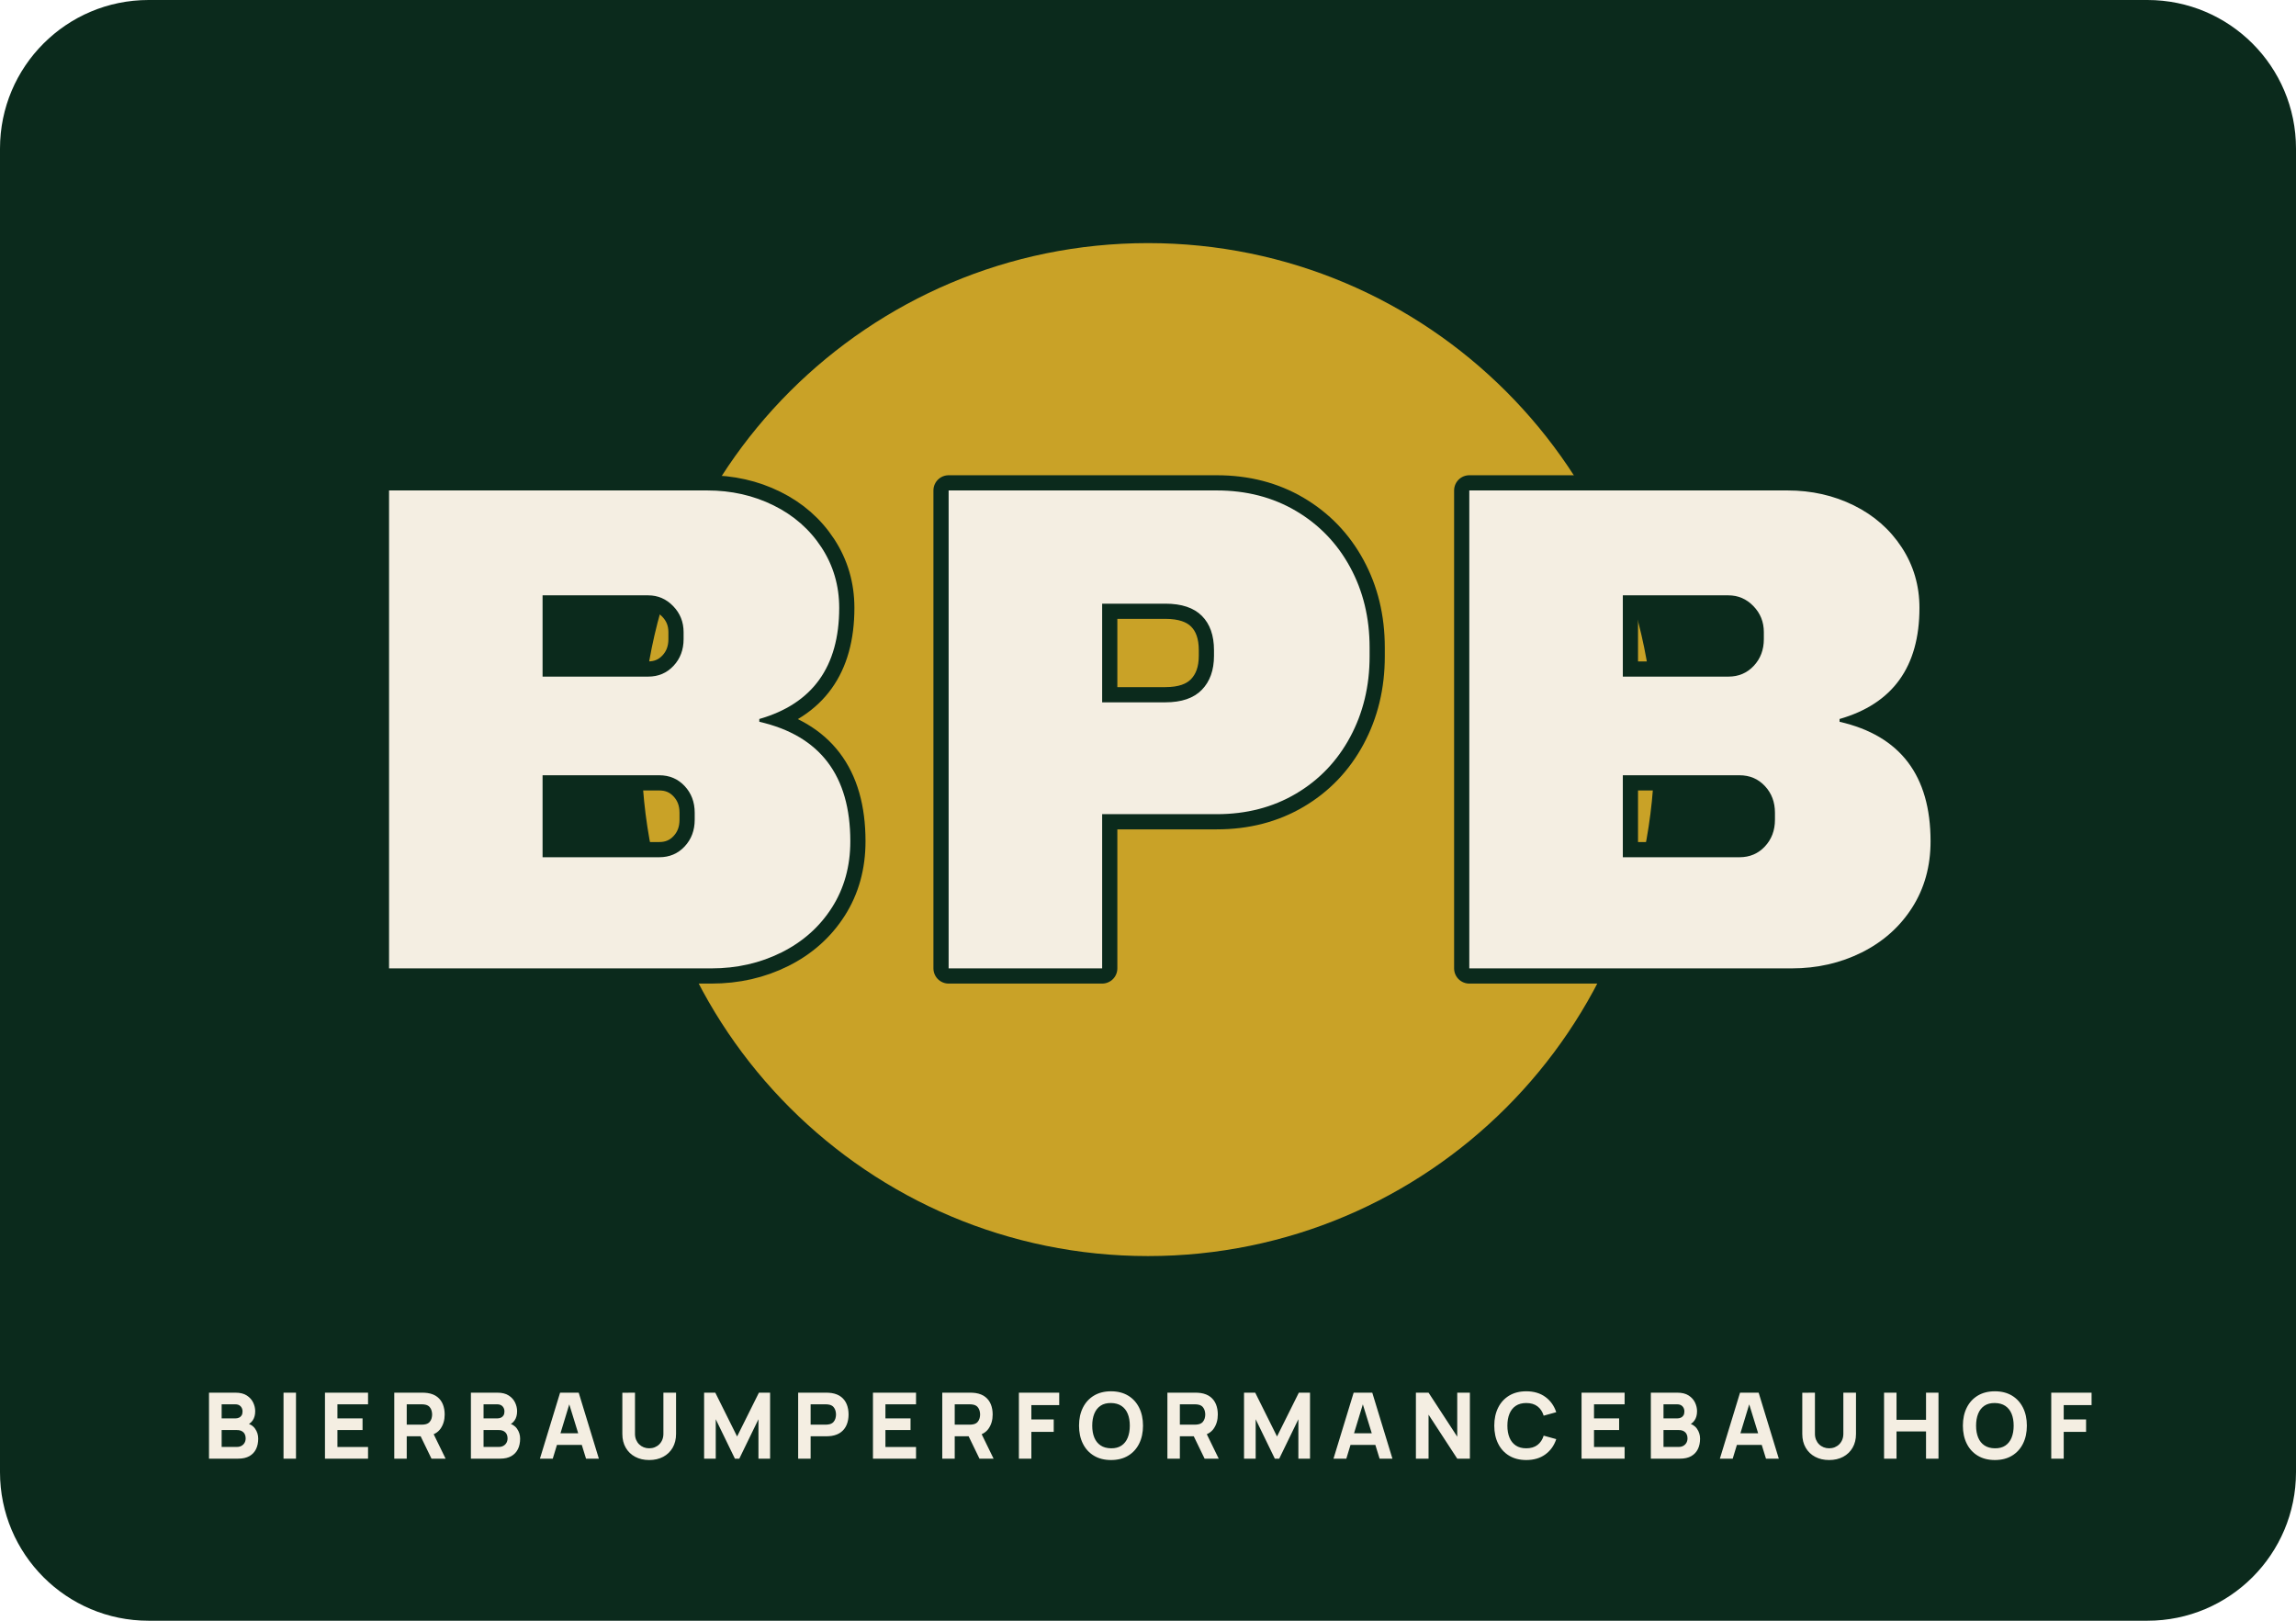
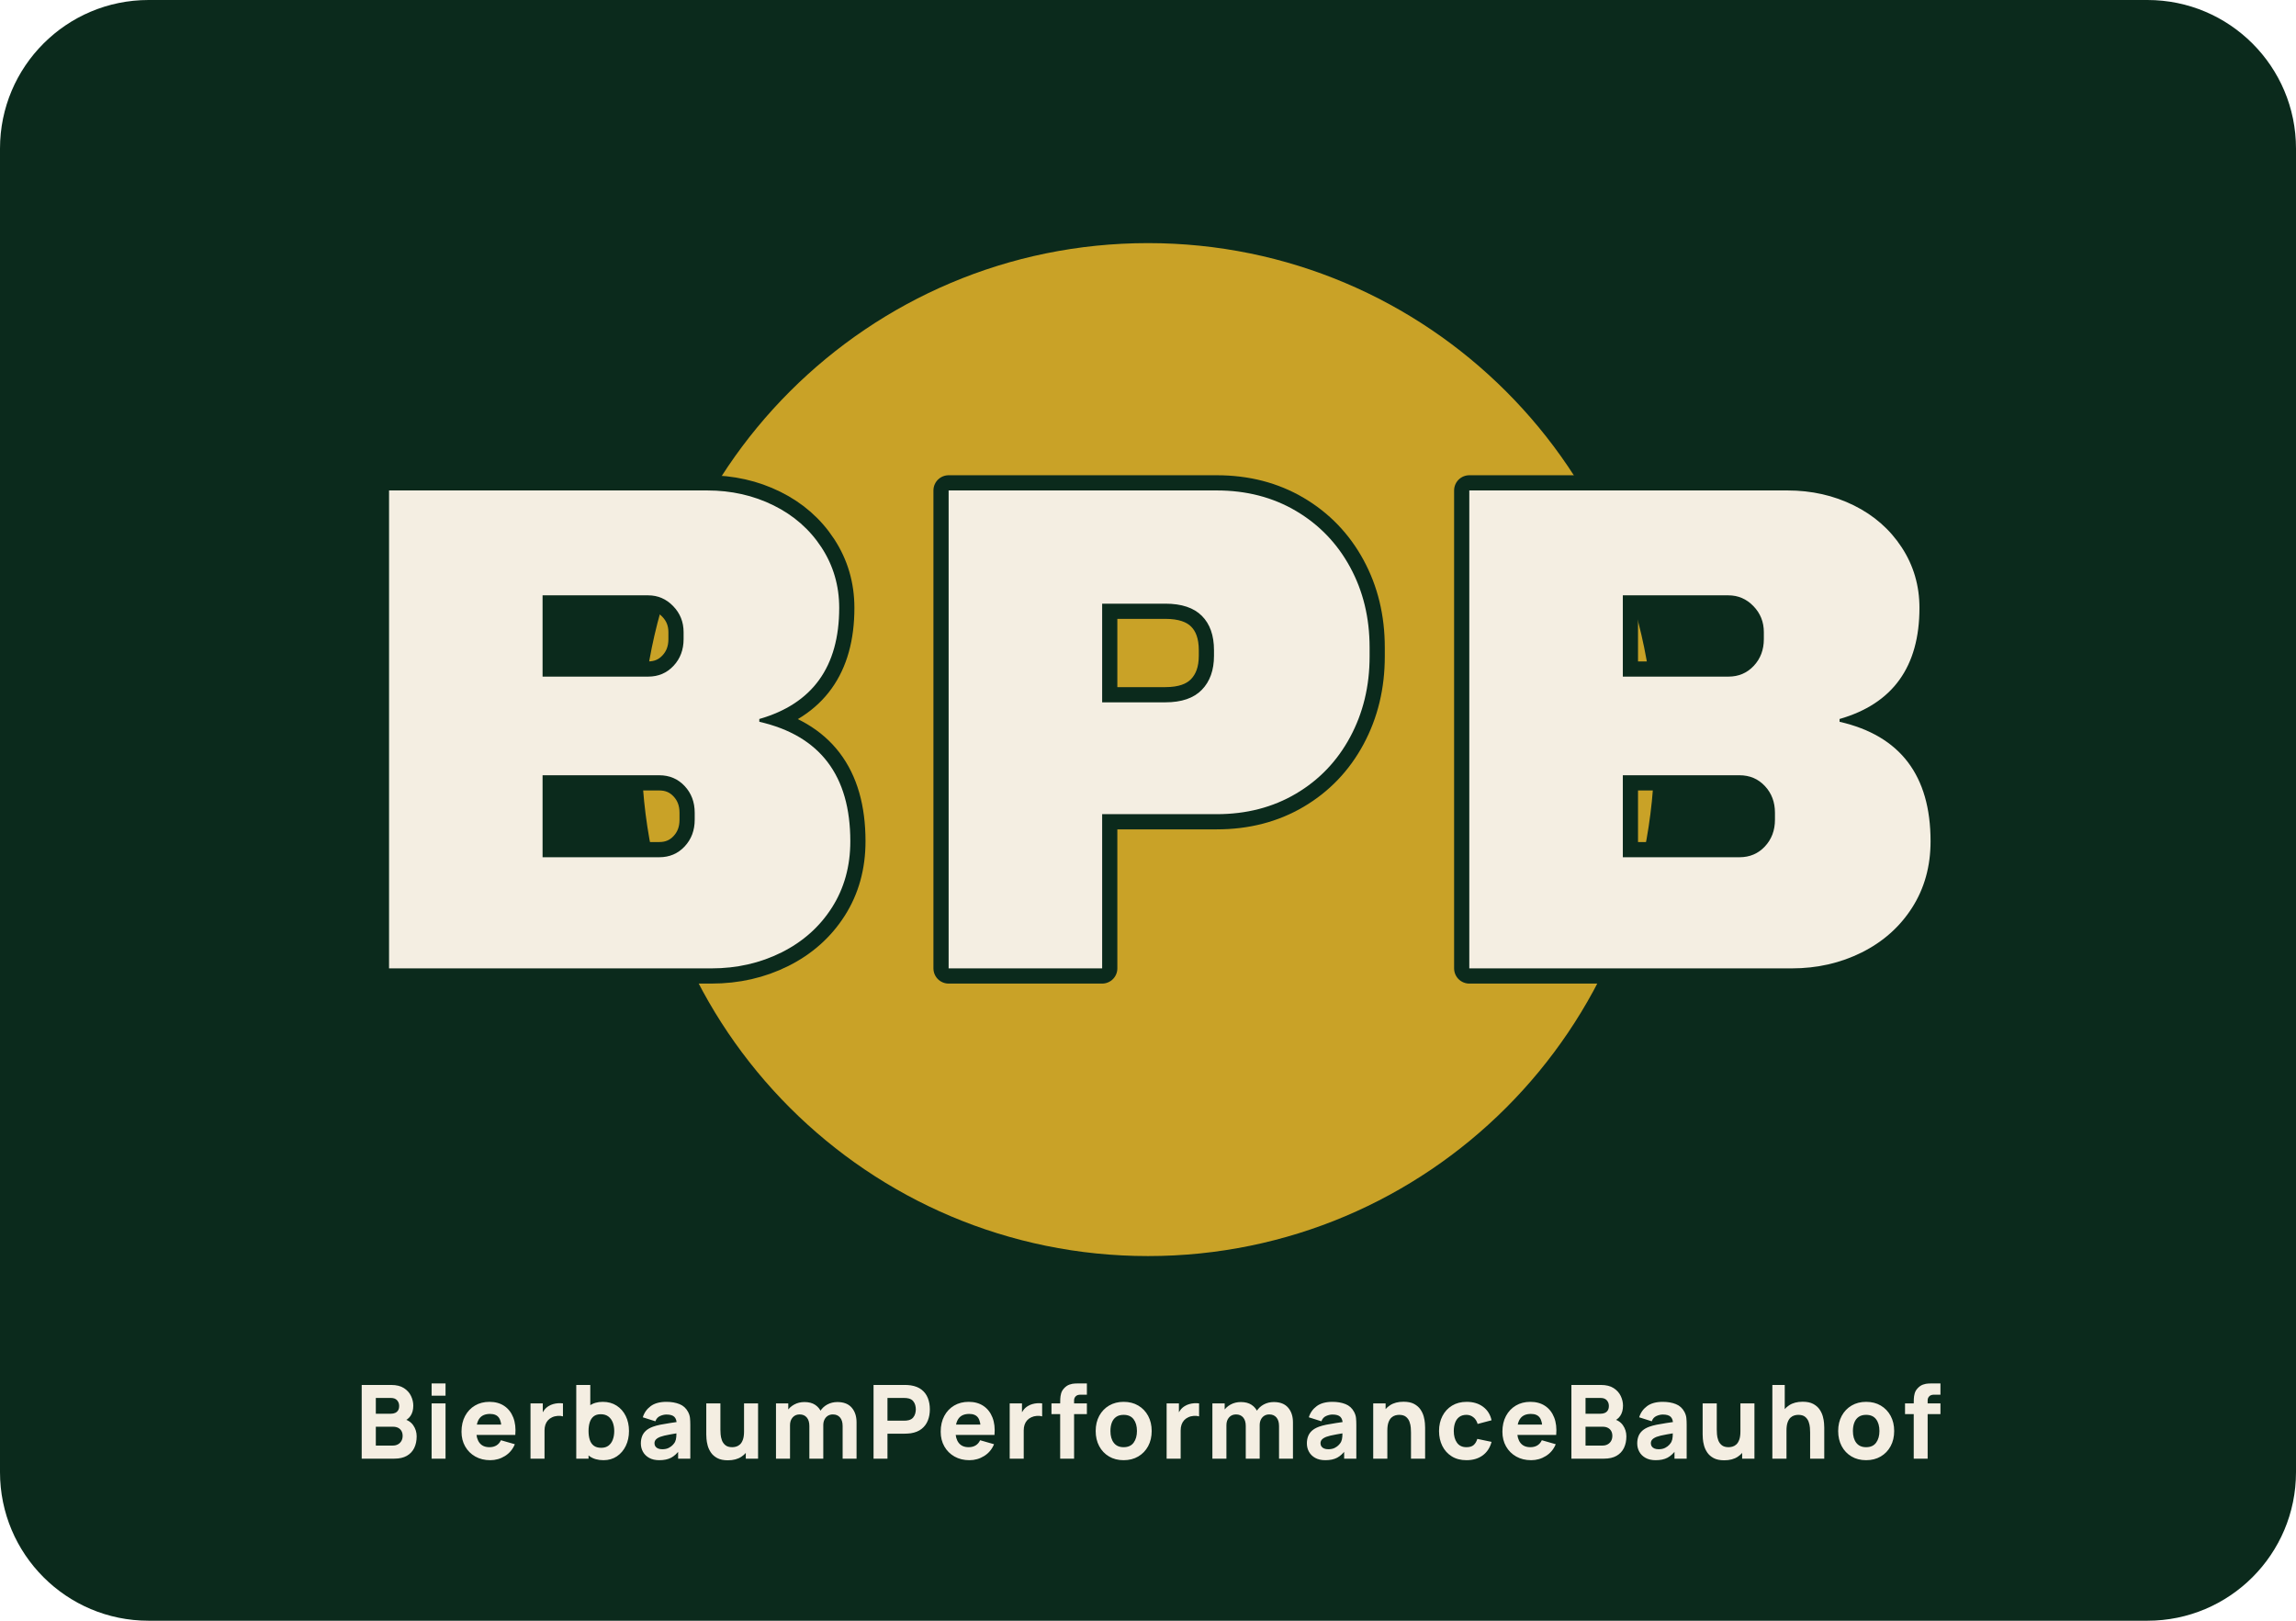
<svg xmlns="http://www.w3.org/2000/svg" viewBox="0 0 680 480">
  <defs>
    <clipPath id="c">
      <rect width="680" height="480" rx="44" />
    </clipPath>
  </defs>
  <g clip-path="url(#c)">
    <rect width="680" height="480" fill="#0b2a1c" />
    <circle cx="340" cy="222" r="150" fill="#c9a227" />
    <g transform="translate(100.0 286.8)">
      <path d="M148.544 -106.779Q148.544 -80.65 124.884 -73.861V-73.038Q151.836 -66.866 151.836 -37.65Q151.836 -26.54 146.384 -18.002Q140.932 -9.464 131.468 -4.732Q122.004 0.0 110.688 0.0H15.225V-141.549H109.454Q120.152 -141.549 129.102 -137.126Q138.052 -132.702 143.298 -124.679Q148.544 -116.655 148.544 -106.779ZM60.693 -86.411H91.966Q96.492 -86.411 99.475 -89.6Q102.459 -92.789 102.459 -97.521V-99.578Q102.459 -104.105 99.372 -107.293Q96.286 -110.482 91.966 -110.482H60.693ZM60.693 -32.918H95.258Q99.784 -32.918 102.767 -36.107Q105.75 -39.296 105.75 -44.028V-46.086Q105.75 -50.818 102.767 -54.007Q99.784 -57.196 95.258 -57.196H60.693Z M305.631 -95.052V-92.377Q305.631 -79.21 299.87 -68.511Q294.11 -57.813 283.823 -51.744Q273.536 -45.674 260.368 -45.674H226.421V0.0H180.953V-141.549H260.368Q273.536 -141.549 283.823 -135.48Q294.11 -129.411 299.87 -118.815Q305.631 -108.219 305.631 -95.052ZM226.421 -78.798H245.144Q252.344 -78.798 255.945 -82.502Q259.545 -86.205 259.545 -92.583V-94.229Q259.545 -100.813 255.945 -104.413Q252.344 -108.014 245.144 -108.014H226.421Z M468.479 -106.779Q468.479 -80.65 444.818 -73.861V-73.038Q471.77 -66.866 471.77 -37.65Q471.77 -26.54 466.318 -18.002Q460.866 -9.464 451.402 -4.732Q441.938 0.0 430.622 0.0H335.159V-141.549H429.388Q440.086 -141.549 449.036 -137.126Q457.986 -132.702 463.232 -124.679Q468.479 -116.655 468.479 -106.779ZM380.628 -86.411H411.9Q416.426 -86.411 419.41 -89.6Q422.393 -92.789 422.393 -97.521V-99.578Q422.393 -104.105 419.307 -107.293Q416.221 -110.482 411.9 -110.482H380.628ZM380.628 -32.918H415.192Q419.718 -32.918 422.701 -36.107Q425.685 -39.296 425.685 -44.028V-46.086Q425.685 -50.818 422.701 -54.007Q419.718 -57.196 415.192 -57.196H380.628Z" fill="#f4eee2" stroke="#0b2a1c" stroke-width="9" stroke-linejoin="round" paint-order="stroke" />
    </g>
-     <g transform="translate(60.0 432)">
-       <path d="M1.9 0.0V-19.544H9.718Q11.808 -19.544 13.097 -18.709Q14.386 -17.874 14.984 -16.612Q15.581 -15.35 15.581 -14.061Q15.581 -12.418 14.841 -11.333Q14.101 -10.247 12.812 -9.88V-10.559Q14.644 -10.179 15.56 -8.863Q16.476 -7.546 16.476 -5.917Q16.476 -4.167 15.832 -2.837Q15.187 -1.506 13.871 -0.753Q12.554 0.0 10.559 0.0ZM5.646 -3.474H10.179Q10.925 -3.474 11.509 -3.793Q12.093 -4.112 12.425 -4.689Q12.758 -5.266 12.758 -6.053Q12.758 -6.745 12.473 -7.288Q12.188 -7.831 11.611 -8.15Q11.034 -8.469 10.179 -8.469H5.646ZM5.646 -11.916H9.663Q10.288 -11.916 10.776 -12.133Q11.265 -12.351 11.55 -12.805Q11.835 -13.26 11.835 -13.979Q11.835 -14.875 11.278 -15.486Q10.722 -16.096 9.663 -16.096H5.646Z M23.972 0.0V-19.544H27.664V0.0Z M36.246 0.0V-19.544H49.003V-16.096H39.937V-11.916H47.375V-8.469H39.937V-3.447H49.003V0.0Z M56.771 0.0V-19.544H65.022Q65.307 -19.544 65.789 -19.523Q66.271 -19.503 66.651 -19.435Q68.402 -19.164 69.522 -18.281Q70.641 -17.399 71.171 -16.062Q71.7 -14.726 71.7 -13.083Q71.7 -10.627 70.478 -8.883Q69.257 -7.139 66.651 -6.732L65.022 -6.623H60.462V0.0ZM67.791 0.0 63.937 -7.953 67.737 -8.686 71.971 0.0ZM60.462 -10.07H64.86Q65.145 -10.07 65.484 -10.098Q65.823 -10.125 66.108 -10.206Q66.855 -10.41 67.262 -10.892Q67.669 -11.373 67.825 -11.964Q67.981 -12.554 67.981 -13.083Q67.981 -13.613 67.825 -14.203Q67.669 -14.793 67.262 -15.275Q66.855 -15.757 66.108 -15.961Q65.823 -16.042 65.484 -16.069Q65.145 -16.096 64.86 -16.096H60.462Z M79.467 0.0V-19.544H87.285Q89.375 -19.544 90.664 -18.709Q91.954 -17.874 92.551 -16.612Q93.148 -15.35 93.148 -14.061Q93.148 -12.418 92.408 -11.333Q91.668 -10.247 90.379 -9.88V-10.559Q92.211 -10.179 93.127 -8.863Q94.044 -7.546 94.044 -5.917Q94.044 -4.167 93.399 -2.837Q92.754 -1.506 91.438 -0.753Q90.121 0.0 88.126 0.0ZM83.213 -3.474H87.746Q88.493 -3.474 89.076 -3.793Q89.66 -4.112 89.992 -4.689Q90.325 -5.266 90.325 -6.053Q90.325 -6.745 90.04 -7.288Q89.755 -7.831 89.178 -8.15Q88.601 -8.469 87.746 -8.469H83.213ZM83.213 -11.916H87.23Q87.855 -11.916 88.343 -12.133Q88.832 -12.351 89.117 -12.805Q89.402 -13.26 89.402 -13.979Q89.402 -14.875 88.846 -15.486Q88.289 -16.096 87.23 -16.096H83.213Z M99.911 0.0 105.883 -19.544H111.393L117.364 0.0H113.564L108.244 -17.236H108.95L103.711 0.0ZM103.494 -4.072V-7.519H113.809V-4.072Z M132.271 0.407Q129.909 0.407 128.118 -0.55Q126.326 -1.506 125.322 -3.244Q124.318 -4.981 124.318 -7.329V-19.517L128.063 -19.544V-7.356Q128.063 -6.392 128.389 -5.605Q128.715 -4.818 129.292 -4.248Q129.868 -3.678 130.635 -3.373Q131.402 -3.067 132.271 -3.067Q133.166 -3.067 133.933 -3.379Q134.7 -3.692 135.27 -4.262Q135.84 -4.832 136.159 -5.619Q136.478 -6.406 136.478 -7.356V-19.544H140.224V-7.329Q140.224 -4.981 139.22 -3.244Q138.215 -1.506 136.424 -0.55Q134.632 0.407 132.271 0.407Z M148.534 0.0V-19.544H151.846L158.306 -6.569L164.766 -19.544H168.078V0.0H164.631V-11.672L158.957 0.0H157.655L151.981 -11.672V0.0Z M176.388 0.0V-19.544H184.64Q184.925 -19.544 185.407 -19.523Q185.889 -19.503 186.269 -19.435Q188.019 -19.164 189.139 -18.281Q190.259 -17.399 190.788 -16.062Q191.317 -14.726 191.317 -13.083Q191.317 -11.441 190.781 -10.104Q190.245 -8.768 189.125 -7.885Q188.006 -7.003 186.269 -6.732Q185.889 -6.677 185.4 -6.65Q184.911 -6.623 184.64 -6.623H180.08V0.0ZM180.08 -10.07H184.477Q184.762 -10.07 185.101 -10.098Q185.441 -10.125 185.726 -10.206Q186.472 -10.41 186.879 -10.892Q187.286 -11.373 187.443 -11.964Q187.599 -12.554 187.599 -13.083Q187.599 -13.613 187.443 -14.203Q187.286 -14.793 186.879 -15.275Q186.472 -15.757 185.726 -15.961Q185.441 -16.042 185.101 -16.069Q184.762 -16.096 184.477 -16.096H180.08Z M198.542 0.0V-19.544H211.3V-16.096H202.233V-11.916H209.671V-8.469H202.233V-3.447H211.3V0.0Z M219.067 0.0V-19.544H227.319Q227.604 -19.544 228.085 -19.523Q228.567 -19.503 228.947 -19.435Q230.698 -19.164 231.818 -18.281Q232.937 -17.399 233.467 -16.062Q233.996 -14.726 233.996 -13.083Q233.996 -10.627 232.775 -8.883Q231.553 -7.139 228.947 -6.732L227.319 -6.623H222.758V0.0ZM230.087 0.0 226.233 -7.953 230.033 -8.686 234.268 0.0ZM222.758 -10.07H227.156Q227.441 -10.07 227.78 -10.098Q228.119 -10.125 228.404 -10.206Q229.151 -10.41 229.558 -10.892Q229.965 -11.373 230.121 -11.964Q230.277 -12.554 230.277 -13.083Q230.277 -13.613 230.121 -14.203Q229.965 -14.793 229.558 -15.275Q229.151 -15.757 228.404 -15.961Q228.119 -16.042 227.78 -16.069Q227.441 -16.096 227.156 -16.096H222.758Z M241.763 0.0V-19.544H253.707V-15.852H245.455V-11.618H252.078V-7.926H245.455V0.0Z M269.047 0.407Q266.116 0.407 263.992 -0.869Q261.868 -2.144 260.721 -4.438Q259.574 -6.732 259.574 -9.772Q259.574 -12.812 260.721 -15.106Q261.868 -17.399 263.992 -18.675Q266.116 -19.951 269.047 -19.951Q271.979 -19.951 274.103 -18.675Q276.227 -17.399 277.374 -15.106Q278.521 -12.812 278.521 -9.772Q278.521 -6.732 277.374 -4.438Q276.227 -2.144 274.103 -0.869Q271.979 0.407 269.047 0.407ZM269.047 -3.067Q270.907 -3.04 272.142 -3.868Q273.377 -4.696 273.994 -6.216Q274.612 -7.736 274.612 -9.772Q274.612 -11.808 273.994 -13.301Q273.377 -14.793 272.142 -15.621Q270.907 -16.449 269.047 -16.476Q267.188 -16.504 265.953 -15.676Q264.718 -14.848 264.1 -13.328Q263.483 -11.808 263.483 -9.772Q263.483 -7.736 264.1 -6.243Q264.718 -4.75 265.953 -3.922Q267.188 -3.094 269.047 -3.067Z M285.745 0.0V-19.544H293.997Q294.282 -19.544 294.764 -19.523Q295.246 -19.503 295.626 -19.435Q297.376 -19.164 298.496 -18.281Q299.616 -17.399 300.145 -16.062Q300.674 -14.726 300.674 -13.083Q300.674 -10.627 299.453 -8.883Q298.231 -7.139 295.626 -6.732L293.997 -6.623H289.437V0.0ZM296.766 0.0 292.911 -7.953 296.711 -8.686 300.946 0.0ZM289.437 -10.07H293.834Q294.119 -10.07 294.458 -10.098Q294.798 -10.125 295.083 -10.206Q295.829 -10.41 296.236 -10.892Q296.643 -11.373 296.8 -11.964Q296.956 -12.554 296.956 -13.083Q296.956 -13.613 296.8 -14.203Q296.643 -14.793 296.236 -15.275Q295.829 -15.757 295.083 -15.961Q294.798 -16.042 294.458 -16.069Q294.119 -16.096 293.834 -16.096H289.437Z M308.442 0.0V-19.544H311.753L318.214 -6.569L324.674 -19.544H327.985V0.0H324.538V-11.672L318.865 0.0H317.562L311.889 -11.672V0.0Z M334.938 0.0 340.91 -19.544H346.42L352.392 0.0H348.592L343.272 -17.236H343.977L338.739 0.0ZM338.521 -4.072V-7.519H348.836V-4.072Z M359.345 0.0V-19.544H363.091L371.587 -6.515V-19.544H375.333V0.0H371.587L363.091 -13.029V0.0Z M392.031 0.407Q389.099 0.407 386.975 -0.869Q384.851 -2.144 383.704 -4.438Q382.557 -6.732 382.557 -9.772Q382.557 -12.812 383.704 -15.106Q384.851 -17.399 386.975 -18.675Q389.099 -19.951 392.031 -19.951Q395.397 -19.951 397.683 -18.281Q399.97 -16.612 400.907 -13.762L397.188 -12.731Q396.645 -14.508 395.356 -15.492Q394.066 -16.476 392.031 -16.476Q390.171 -16.476 388.929 -15.649Q387.688 -14.821 387.063 -13.314Q386.439 -11.808 386.439 -9.772Q386.439 -7.736 387.063 -6.23Q387.688 -4.723 388.929 -3.895Q390.171 -3.067 392.031 -3.067Q394.066 -3.067 395.356 -4.058Q396.645 -5.049 397.188 -6.813L400.907 -5.782Q399.97 -2.932 397.683 -1.262Q395.397 0.407 392.031 0.407Z M408.403 0.0V-19.544H421.16V-16.096H412.094V-11.916H419.532V-8.469H412.094V-3.447H421.16V0.0Z M428.928 0.0V-19.544H436.745Q438.835 -19.544 440.125 -18.709Q441.414 -17.874 442.011 -16.612Q442.608 -15.35 442.608 -14.061Q442.608 -12.418 441.869 -11.333Q441.129 -10.247 439.84 -9.88V-10.559Q441.672 -10.179 442.588 -8.863Q443.504 -7.546 443.504 -5.917Q443.504 -4.167 442.859 -2.837Q442.215 -1.506 440.898 -0.753Q439.582 0.0 437.587 0.0ZM432.674 -3.474H437.207Q437.953 -3.474 438.537 -3.793Q439.12 -4.112 439.453 -4.689Q439.785 -5.266 439.785 -6.053Q439.785 -6.745 439.5 -7.288Q439.215 -7.831 438.639 -8.15Q438.062 -8.469 437.207 -8.469H432.674ZM432.674 -11.916H436.691Q437.315 -11.916 437.804 -12.133Q438.292 -12.351 438.577 -12.805Q438.862 -13.26 438.862 -13.979Q438.862 -14.875 438.306 -15.486Q437.75 -16.096 436.691 -16.096H432.674Z M449.371 0.0 455.343 -19.544H460.853L466.825 0.0H463.025L457.705 -17.236H458.41L453.172 0.0ZM452.954 -4.072V-7.519H463.269V-4.072Z M481.731 0.407Q479.37 0.407 477.578 -0.55Q475.787 -1.506 474.782 -3.244Q473.778 -4.981 473.778 -7.329V-19.517L477.524 -19.544V-7.356Q477.524 -6.392 477.85 -5.605Q478.175 -4.818 478.752 -4.248Q479.329 -3.678 480.096 -3.373Q480.863 -3.067 481.731 -3.067Q482.627 -3.067 483.394 -3.379Q484.161 -3.692 484.731 -4.262Q485.301 -4.832 485.62 -5.619Q485.939 -6.406 485.939 -7.356V-19.544H489.684V-7.329Q489.684 -4.981 488.68 -3.244Q487.676 -1.506 485.884 -0.55Q484.093 0.407 481.731 0.407Z M497.995 0.0V-19.544H501.686V-11.509H510.427V-19.544H514.118V0.0H510.427V-8.062H501.686V0.0Z M530.816 0.407Q527.884 0.407 525.76 -0.869Q523.636 -2.144 522.49 -4.438Q521.343 -6.732 521.343 -9.772Q521.343 -12.812 522.49 -15.106Q523.636 -17.399 525.76 -18.675Q527.884 -19.951 530.816 -19.951Q533.748 -19.951 535.872 -18.675Q537.996 -17.399 539.142 -15.106Q540.289 -12.812 540.289 -9.772Q540.289 -6.732 539.142 -4.438Q537.996 -2.144 535.872 -0.869Q533.748 0.407 530.816 0.407ZM530.816 -3.067Q532.675 -3.04 533.91 -3.868Q535.145 -4.696 535.763 -6.216Q536.381 -7.736 536.381 -9.772Q536.381 -11.808 535.763 -13.301Q535.145 -14.793 533.91 -15.621Q532.675 -16.449 530.816 -16.476Q528.957 -16.504 527.722 -15.676Q526.487 -14.848 525.869 -13.328Q525.251 -11.808 525.251 -9.772Q525.251 -7.736 525.869 -6.243Q526.487 -4.75 527.722 -3.922Q528.957 -3.094 530.816 -3.067Z M547.514 0.0V-19.544H559.457V-15.852H551.205V-11.618H557.828V-7.926H551.205V0.0Z" fill="#f4eee2" />
+     <g transform="translate(105.0 432)">
+       <path d="M2.122 0.0V-21.829H10.854Q13.189 -21.829 14.629 -20.897Q16.069 -19.965 16.736 -18.555Q17.403 -17.145 17.403 -15.705Q17.403 -13.871 16.577 -12.658Q15.751 -11.445 14.31 -11.036V-11.794Q16.357 -11.37 17.38 -9.899Q18.403 -8.429 18.403 -6.609Q18.403 -4.654 17.683 -3.168Q16.963 -1.683 15.493 -0.841Q14.022 0.0 11.794 0.0ZM6.306 -3.881H11.37Q12.203 -3.881 12.855 -4.237Q13.507 -4.593 13.878 -5.238Q14.25 -5.882 14.25 -6.761Q14.25 -7.534 13.931 -8.141Q13.613 -8.747 12.969 -9.103Q12.325 -9.459 11.37 -9.459H6.306ZM6.306 -13.31H10.793Q11.491 -13.31 12.037 -13.552Q12.582 -13.795 12.901 -14.303Q13.219 -14.811 13.219 -15.614Q13.219 -16.615 12.597 -17.297Q11.976 -17.979 10.793 -17.979H6.306Z M22.83 -18.646V-22.284H26.953V-18.646ZM22.83 0.0V-16.372H26.953V0.0Z M40.203 0.455Q37.686 0.455 35.768 -0.629Q33.851 -1.713 32.767 -3.616Q31.683 -5.518 31.683 -7.974Q31.683 -10.657 32.744 -12.643Q33.805 -14.629 35.67 -15.728Q37.535 -16.827 39.96 -16.827Q42.537 -16.827 44.341 -15.614Q46.145 -14.401 47.009 -12.203Q47.873 -10.005 47.615 -7.034H43.538V-8.55Q43.538 -11.051 42.742 -12.15Q41.946 -13.249 40.142 -13.249Q38.035 -13.249 37.042 -11.968Q36.049 -10.687 36.049 -8.186Q36.049 -5.897 37.042 -4.646Q38.035 -3.396 39.96 -3.396Q41.173 -3.396 42.037 -3.926Q42.901 -4.457 43.356 -5.457L47.479 -4.275Q46.554 -2.031 44.561 -0.788Q42.567 0.455 40.203 0.455ZM34.776 -7.034V-10.096H45.63V-7.034Z M52.118 0.0V-16.372H55.756V-12.37L55.362 -12.885Q55.68 -13.734 56.211 -14.432Q56.741 -15.129 57.515 -15.584Q58.106 -15.948 58.803 -16.152Q59.5 -16.357 60.243 -16.41Q60.986 -16.463 61.729 -16.372V-12.522Q61.047 -12.734 60.145 -12.666Q59.243 -12.597 58.515 -12.249Q57.787 -11.915 57.287 -11.362Q56.787 -10.809 56.529 -10.058Q56.271 -9.308 56.271 -8.368V0.0Z M73.735 0.455Q71.294 0.455 69.657 -0.682Q68.02 -1.819 67.194 -3.775Q66.368 -5.73 66.368 -8.186Q66.368 -10.642 67.186 -12.597Q68.005 -14.553 69.597 -15.69Q71.188 -16.827 73.523 -16.827Q75.872 -16.827 77.616 -15.705Q79.359 -14.583 80.322 -12.635Q81.284 -10.687 81.284 -8.186Q81.284 -5.73 80.337 -3.775Q79.389 -1.819 77.692 -0.682Q75.994 0.455 73.735 0.455ZM65.67 0.0V-21.829H69.824V-11.218H69.308V0.0ZM73.068 -3.214Q74.402 -3.214 75.251 -3.881Q76.1 -4.548 76.509 -5.677Q76.918 -6.807 76.918 -8.186Q76.918 -9.55 76.494 -10.68Q76.07 -11.809 75.183 -12.484Q74.296 -13.158 72.916 -13.158Q71.628 -13.158 70.832 -12.537Q70.036 -11.915 69.672 -10.793Q69.308 -9.672 69.308 -8.186Q69.308 -6.7 69.672 -5.579Q70.036 -4.457 70.862 -3.835Q71.688 -3.214 73.068 -3.214Z M90.259 0.455Q88.5 0.455 87.28 -0.22Q86.06 -0.894 85.43 -2.024Q84.801 -3.153 84.801 -4.517Q84.801 -5.654 85.15 -6.594Q85.499 -7.534 86.279 -8.254Q87.06 -8.974 88.379 -9.459Q89.288 -9.793 90.547 -10.051Q91.805 -10.308 93.397 -10.543Q94.988 -10.778 96.898 -11.066L95.413 -10.248Q95.413 -11.703 94.716 -12.385Q94.018 -13.067 92.381 -13.067Q91.471 -13.067 90.486 -12.628Q89.501 -12.188 89.107 -11.066L85.377 -12.249Q85.999 -14.28 87.712 -15.553Q89.425 -16.827 92.381 -16.827Q94.549 -16.827 96.231 -16.16Q97.914 -15.493 98.778 -13.856Q99.263 -12.946 99.354 -12.037Q99.445 -11.127 99.445 -10.005V0.0H95.837V-3.365L96.353 -2.668Q95.155 -1.016 93.768 -0.28Q92.381 0.455 90.259 0.455ZM91.138 -2.789Q92.275 -2.789 93.056 -3.191Q93.836 -3.593 94.299 -4.108Q94.761 -4.624 94.928 -4.972Q95.246 -5.639 95.299 -6.526Q95.352 -7.413 95.352 -8.004L96.565 -7.701Q94.731 -7.398 93.594 -7.193Q92.457 -6.988 91.759 -6.822Q91.062 -6.655 90.532 -6.458Q89.925 -6.215 89.554 -5.935Q89.182 -5.654 89.008 -5.321Q88.834 -4.987 88.834 -4.578Q88.834 -4.017 89.114 -3.616Q89.395 -3.214 89.91 -3.002Q90.425 -2.789 91.138 -2.789Z M110.572 0.485Q108.647 0.485 107.434 -0.167Q106.221 -0.819 105.547 -1.819Q104.872 -2.82 104.584 -3.904Q104.296 -4.987 104.236 -5.882Q104.175 -6.776 104.175 -7.186V-16.372H108.359V-8.641Q108.359 -8.08 108.42 -7.208Q108.48 -6.337 108.799 -5.457Q109.117 -4.578 109.837 -3.987Q110.557 -3.396 111.876 -3.396Q112.406 -3.396 113.013 -3.562Q113.619 -3.729 114.15 -4.207Q114.68 -4.684 115.021 -5.617Q115.363 -6.549 115.363 -8.065L117.727 -6.943Q117.727 -5.003 116.939 -3.305Q116.151 -1.607 114.567 -0.561Q112.983 0.485 110.572 0.485ZM115.878 0.0V-5.427H115.363V-16.372H119.516V0.0Z M144.559 0.0V-9.672Q144.559 -11.294 143.794 -12.196Q143.028 -13.098 141.679 -13.098Q140.815 -13.098 140.178 -12.696Q139.542 -12.294 139.185 -11.574Q138.829 -10.854 138.829 -9.914L137.101 -11.066Q137.101 -12.749 137.897 -14.038Q138.693 -15.326 140.034 -16.046Q141.376 -16.766 143.013 -16.766Q145.818 -16.766 147.25 -15.106Q148.683 -13.446 148.683 -10.763V0.0ZM124.822 0.0V-16.372H128.46V-10.945H128.976V0.0ZM134.706 0.0V-9.672Q134.706 -11.294 133.94 -12.196Q133.175 -13.098 131.826 -13.098Q130.537 -13.098 129.756 -12.211Q128.976 -11.324 128.976 -9.914L127.247 -11.127Q127.247 -12.734 128.051 -14.007Q128.854 -15.281 130.211 -16.023Q131.568 -16.766 133.251 -16.766Q135.176 -16.766 136.411 -15.948Q137.647 -15.129 138.238 -13.765Q138.829 -12.4 138.829 -10.763V0.0Z M153.716 0.0V-21.829H162.933Q163.251 -21.829 163.789 -21.807Q164.327 -21.784 164.752 -21.708Q166.707 -21.405 167.958 -20.42Q169.208 -19.434 169.8 -17.941Q170.391 -16.448 170.391 -14.614Q170.391 -12.779 169.792 -11.286Q169.193 -9.793 167.943 -8.808Q166.692 -7.822 164.752 -7.519Q164.327 -7.458 163.781 -7.428Q163.236 -7.398 162.933 -7.398H157.839V0.0ZM157.839 -11.248H162.751Q163.069 -11.248 163.448 -11.279Q163.827 -11.309 164.145 -11.4Q164.979 -11.627 165.434 -12.165Q165.889 -12.704 166.063 -13.363Q166.237 -14.022 166.237 -14.614Q166.237 -15.205 166.063 -15.864Q165.889 -16.524 165.434 -17.062Q164.979 -17.6 164.145 -17.827Q163.827 -17.918 163.448 -17.949Q163.069 -17.979 162.751 -17.979H157.839Z M182.124 0.455Q179.608 0.455 177.69 -0.629Q175.772 -1.713 174.689 -3.616Q173.605 -5.518 173.605 -7.974Q173.605 -10.657 174.666 -12.643Q175.727 -14.629 177.592 -15.728Q179.456 -16.827 181.882 -16.827Q184.459 -16.827 186.263 -15.614Q188.067 -14.401 188.931 -12.203Q189.795 -10.005 189.537 -7.034H185.459V-8.55Q185.459 -11.051 184.663 -12.15Q183.868 -13.249 182.064 -13.249Q179.956 -13.249 178.964 -11.968Q177.971 -10.687 177.971 -8.186Q177.971 -5.897 178.964 -4.646Q179.956 -3.396 181.882 -3.396Q183.094 -3.396 183.959 -3.926Q184.823 -4.457 185.277 -5.457L189.401 -4.275Q188.476 -2.031 186.483 -0.788Q184.489 0.455 182.124 0.455ZM176.697 -7.034V-10.096H187.551V-7.034Z M194.039 0.0V-16.372H197.678V-12.37L197.284 -12.885Q197.602 -13.734 198.132 -14.432Q198.663 -15.129 199.436 -15.584Q200.027 -15.948 200.725 -16.152Q201.422 -16.357 202.165 -16.41Q202.908 -16.463 203.65 -16.372V-12.522Q202.968 -12.734 202.066 -12.666Q201.164 -12.597 200.437 -12.249Q199.709 -11.915 199.209 -11.362Q198.709 -10.809 198.451 -10.058Q198.193 -9.308 198.193 -8.368V0.0Z M208.987 0.0V-16.311Q208.987 -16.933 209.017 -17.721Q209.047 -18.51 209.267 -19.313Q209.487 -20.116 210.078 -20.768Q210.836 -21.617 211.723 -21.928Q212.61 -22.239 213.443 -22.261Q214.277 -22.284 214.868 -22.284H216.9V-18.949H215.02Q214.05 -18.949 213.58 -18.456Q213.11 -17.964 213.11 -17.282V0.0ZM206.409 -13.189V-16.372H216.9V-13.189Z M227.784 0.455Q225.313 0.455 223.449 -0.652Q221.584 -1.758 220.546 -3.706Q219.507 -5.654 219.507 -8.186Q219.507 -10.748 220.568 -12.696Q221.629 -14.644 223.494 -15.735Q225.359 -16.827 227.784 -16.827Q230.255 -16.827 232.127 -15.72Q233.999 -14.614 235.045 -12.666Q236.091 -10.718 236.091 -8.186Q236.091 -5.639 235.038 -3.691Q233.984 -1.743 232.112 -0.644Q230.24 0.455 227.784 0.455ZM227.784 -3.396Q229.77 -3.396 230.748 -4.737Q231.726 -6.079 231.726 -8.186Q231.726 -10.369 230.733 -11.673Q229.74 -12.976 227.784 -12.976Q226.435 -12.976 225.571 -12.37Q224.707 -11.764 224.29 -10.687Q223.873 -9.611 223.873 -8.186Q223.873 -5.988 224.866 -4.692Q225.859 -3.396 227.784 -3.396Z M240.518 0.0V-16.372H244.156V-12.37L243.762 -12.885Q244.08 -13.734 244.611 -14.432Q245.142 -15.129 245.915 -15.584Q246.506 -15.948 247.203 -16.152Q247.901 -16.357 248.643 -16.41Q249.386 -16.463 250.129 -16.372V-12.522Q249.447 -12.734 248.545 -12.666Q247.643 -12.597 246.915 -12.249Q246.188 -11.915 245.687 -11.362Q245.187 -10.809 244.929 -10.058Q244.672 -9.308 244.672 -8.368V0.0Z M273.808 0.0V-9.672Q273.808 -11.294 273.042 -12.196Q272.277 -13.098 270.928 -13.098Q270.064 -13.098 269.427 -12.696Q268.79 -12.294 268.434 -11.574Q268.078 -10.854 268.078 -9.914L266.35 -11.066Q266.35 -12.749 267.145 -14.038Q267.941 -15.326 269.283 -16.046Q270.624 -16.766 272.262 -16.766Q275.066 -16.766 276.499 -15.106Q277.931 -13.446 277.931 -10.763V0.0ZM254.07 0.0V-16.372H257.709V-10.945H258.224V0.0ZM263.954 0.0V-9.672Q263.954 -11.294 263.189 -12.196Q262.423 -13.098 261.074 -13.098Q259.786 -13.098 259.005 -12.211Q258.224 -11.324 258.224 -9.914L256.496 -11.127Q256.496 -12.734 257.299 -14.007Q258.103 -15.281 259.46 -16.023Q260.816 -16.766 262.499 -16.766Q264.424 -16.766 265.66 -15.948Q266.895 -15.129 267.486 -13.765Q268.078 -12.4 268.078 -10.763V0.0Z M287.512 0.455Q285.753 0.455 284.533 -0.22Q283.313 -0.894 282.684 -2.024Q282.055 -3.153 282.055 -4.517Q282.055 -5.654 282.403 -6.594Q282.752 -7.534 283.533 -8.254Q284.313 -8.974 285.632 -9.459Q286.542 -9.793 287.8 -10.051Q289.058 -10.308 290.65 -10.543Q292.242 -10.778 294.152 -11.066L292.666 -10.248Q292.666 -11.703 291.969 -12.385Q291.271 -13.067 289.634 -13.067Q288.725 -13.067 287.739 -12.628Q286.754 -12.188 286.36 -11.066L282.631 -12.249Q283.252 -14.28 284.965 -15.553Q286.678 -16.827 289.634 -16.827Q291.802 -16.827 293.485 -16.16Q295.167 -15.493 296.031 -13.856Q296.517 -12.946 296.608 -12.037Q296.698 -11.127 296.698 -10.005V0.0H293.091V-3.365L293.606 -2.668Q292.408 -1.016 291.021 -0.28Q289.634 0.455 287.512 0.455ZM288.391 -2.789Q289.528 -2.789 290.309 -3.191Q291.09 -3.593 291.552 -4.108Q292.014 -4.624 292.181 -4.972Q292.499 -5.639 292.552 -6.526Q292.605 -7.413 292.605 -8.004L293.818 -7.701Q291.984 -7.398 290.847 -7.193Q289.71 -6.988 289.013 -6.822Q288.315 -6.655 287.785 -6.458Q287.178 -6.215 286.807 -5.935Q286.436 -5.654 286.261 -5.321Q286.087 -4.987 286.087 -4.578Q286.087 -4.017 286.367 -3.616Q286.648 -3.214 287.163 -3.002Q287.679 -2.789 288.391 -2.789Z M312.889 0.0V-7.731Q312.889 -8.292 312.828 -9.164Q312.767 -10.035 312.449 -10.915Q312.131 -11.794 311.411 -12.385Q310.691 -12.976 309.372 -12.976Q308.841 -12.976 308.235 -12.81Q307.628 -12.643 307.098 -12.165Q306.567 -11.688 306.226 -10.763Q305.885 -9.838 305.885 -8.307L303.52 -9.429Q303.52 -11.37 304.308 -13.067Q305.097 -14.765 306.681 -15.811Q308.265 -16.857 310.675 -16.857Q312.601 -16.857 313.813 -16.205Q315.026 -15.553 315.701 -14.553Q316.375 -13.552 316.663 -12.469Q316.951 -11.385 317.012 -10.49Q317.073 -9.596 317.073 -9.187V0.0ZM301.701 0.0V-16.372H305.37V-10.945H305.885V0.0Z M329.321 0.455Q326.775 0.455 324.955 -0.682Q323.136 -1.819 322.166 -3.775Q321.196 -5.73 321.196 -8.186Q321.196 -10.672 322.204 -12.628Q323.212 -14.583 325.046 -15.705Q326.881 -16.827 329.382 -16.827Q332.277 -16.827 334.241 -15.364Q336.204 -13.901 336.749 -11.37L332.626 -10.278Q332.262 -11.551 331.36 -12.264Q330.458 -12.976 329.321 -12.976Q328.018 -12.976 327.184 -12.347Q326.35 -11.718 325.956 -10.634Q325.562 -9.55 325.562 -8.186Q325.562 -6.049 326.509 -4.722Q327.457 -3.396 329.321 -3.396Q330.716 -3.396 331.444 -4.032Q332.171 -4.669 332.535 -5.852L336.749 -4.972Q336.052 -2.365 334.112 -0.955Q332.171 0.455 329.321 0.455Z M348.483 0.455Q345.966 0.455 344.049 -0.629Q342.131 -1.713 341.047 -3.616Q339.963 -5.518 339.963 -7.974Q339.963 -10.657 341.024 -12.643Q342.086 -14.629 343.95 -15.728Q345.815 -16.827 348.24 -16.827Q350.817 -16.827 352.621 -15.614Q354.425 -14.401 355.289 -12.203Q356.153 -10.005 355.896 -7.034H351.818V-8.55Q351.818 -11.051 351.022 -12.15Q350.226 -13.249 348.422 -13.249Q346.315 -13.249 345.322 -11.968Q344.329 -10.687 344.329 -8.186Q344.329 -5.897 345.322 -4.646Q346.315 -3.396 348.24 -3.396Q349.453 -3.396 350.317 -3.926Q351.181 -4.457 351.636 -5.457L355.759 -4.275Q354.835 -2.031 352.841 -0.788Q350.848 0.455 348.483 0.455ZM343.056 -7.034V-10.096H353.91V-7.034Z M360.398 0.0V-21.829H369.13Q371.464 -21.829 372.904 -20.897Q374.345 -19.965 375.012 -18.555Q375.679 -17.145 375.679 -15.705Q375.679 -13.871 374.852 -12.658Q374.026 -11.445 372.586 -11.036V-11.794Q374.633 -11.37 375.656 -9.899Q376.679 -8.429 376.679 -6.609Q376.679 -4.654 375.959 -3.168Q375.239 -1.683 373.769 -0.841Q372.298 0.0 370.07 0.0ZM364.582 -3.881H369.645Q370.479 -3.881 371.131 -4.237Q371.783 -4.593 372.154 -5.238Q372.525 -5.882 372.525 -6.761Q372.525 -7.534 372.207 -8.141Q371.889 -8.747 371.245 -9.103Q370.6 -9.459 369.645 -9.459H364.582ZM364.582 -13.31H369.069Q369.766 -13.31 370.312 -13.552Q370.858 -13.795 371.176 -14.303Q371.495 -14.811 371.495 -15.614Q371.495 -16.615 370.873 -17.297Q370.252 -17.979 369.069 -17.979H364.582Z M385.35 0.455Q383.592 0.455 382.371 -0.22Q381.151 -0.894 380.522 -2.024Q379.893 -3.153 379.893 -4.517Q379.893 -5.654 380.242 -6.594Q380.59 -7.534 381.371 -8.254Q382.152 -8.974 383.471 -9.459Q384.38 -9.793 385.638 -10.051Q386.897 -10.308 388.488 -10.543Q390.08 -10.778 391.99 -11.066L390.504 -10.248Q390.504 -11.703 389.807 -12.385Q389.11 -13.067 387.473 -13.067Q386.563 -13.067 385.578 -12.628Q384.592 -12.188 384.198 -11.066L380.469 -12.249Q381.091 -14.28 382.804 -15.553Q384.517 -16.827 387.473 -16.827Q389.64 -16.827 391.323 -16.16Q393.006 -15.493 393.87 -13.856Q394.355 -12.946 394.446 -12.037Q394.537 -11.127 394.537 -10.005V0.0H390.929V-3.365L391.444 -2.668Q390.247 -1.016 388.86 -0.28Q387.473 0.455 385.35 0.455ZM386.23 -2.789Q387.366 -2.789 388.147 -3.191Q388.928 -3.593 389.39 -4.108Q389.853 -4.624 390.019 -4.972Q390.338 -5.639 390.391 -6.526Q390.444 -7.413 390.444 -8.004L391.657 -7.701Q389.822 -7.398 388.685 -7.193Q387.548 -6.988 386.851 -6.822Q386.154 -6.655 385.623 -6.458Q385.017 -6.215 384.645 -5.935Q384.274 -5.654 384.1 -5.321Q383.925 -4.987 383.925 -4.578Q383.925 -4.017 384.206 -3.616Q384.486 -3.214 385.002 -3.002Q385.517 -2.789 386.23 -2.789Z M405.664 0.485Q403.739 0.485 402.526 -0.167Q401.313 -0.819 400.638 -1.819Q399.964 -2.82 399.676 -3.904Q399.388 -4.987 399.327 -5.882Q399.267 -6.776 399.267 -7.186V-16.372H403.451V-8.641Q403.451 -8.08 403.511 -7.208Q403.572 -6.337 403.89 -5.457Q404.208 -4.578 404.929 -3.987Q405.649 -3.396 406.967 -3.396Q407.498 -3.396 408.104 -3.562Q408.711 -3.729 409.241 -4.207Q409.772 -4.684 410.113 -5.617Q410.454 -6.549 410.454 -8.065L412.819 -6.943Q412.819 -5.003 412.031 -3.305Q411.242 -1.607 409.658 -0.561Q408.074 0.485 405.664 0.485ZM410.97 0.0V-5.427H410.454V-16.372H414.608V0.0Z M431.101 0.0V-7.731Q431.101 -8.292 431.041 -9.164Q430.98 -10.035 430.662 -10.915Q430.343 -11.794 429.623 -12.385Q428.903 -12.976 427.584 -12.976Q427.054 -12.976 426.447 -12.81Q425.841 -12.643 425.31 -12.165Q424.78 -11.688 424.439 -10.763Q424.098 -9.838 424.098 -8.307L421.733 -9.429Q421.733 -11.37 422.521 -13.067Q423.309 -14.765 424.893 -15.811Q426.478 -16.857 428.888 -16.857Q430.813 -16.857 432.026 -16.205Q433.239 -15.553 433.913 -14.553Q434.588 -13.552 434.876 -12.469Q435.164 -11.385 435.224 -10.49Q435.285 -9.596 435.285 -9.187V0.0ZM419.914 0.0V-21.829H423.582V-10.612H424.098V0.0Z M447.685 0.455Q445.214 0.455 443.35 -0.652Q441.485 -1.758 440.447 -3.706Q439.408 -5.654 439.408 -8.186Q439.408 -10.748 440.47 -12.696Q441.531 -14.644 443.395 -15.735Q445.26 -16.827 447.685 -16.827Q450.156 -16.827 452.029 -15.72Q453.901 -14.614 454.947 -12.666Q455.993 -10.718 455.993 -8.186Q455.993 -5.639 454.939 -3.691Q453.886 -1.743 452.013 -0.644Q450.141 0.455 447.685 0.455ZM447.685 -3.396Q449.671 -3.396 450.649 -4.737Q451.627 -6.079 451.627 -8.186Q451.627 -10.369 450.634 -11.673Q449.641 -12.976 447.685 -12.976Q446.336 -12.976 445.472 -12.37Q444.608 -11.764 444.191 -10.687Q443.774 -9.611 443.774 -8.186Q443.774 -5.988 444.767 -4.692Q445.76 -3.396 447.685 -3.396Z M461.784 0.0V-16.311Q461.784 -16.933 461.814 -17.721Q461.844 -18.51 462.064 -19.313Q462.284 -20.116 462.875 -20.768Q463.633 -21.617 464.52 -21.928Q465.407 -22.239 466.24 -22.261Q467.074 -22.284 467.665 -22.284H469.697V-18.949H467.817Q466.847 -18.949 466.377 -18.456Q465.907 -17.964 465.907 -17.282V0.0ZM459.207 -13.189V-16.372H469.697V-13.189Z" fill="#f4eee2" />
    </g>
  </g>
</svg>
